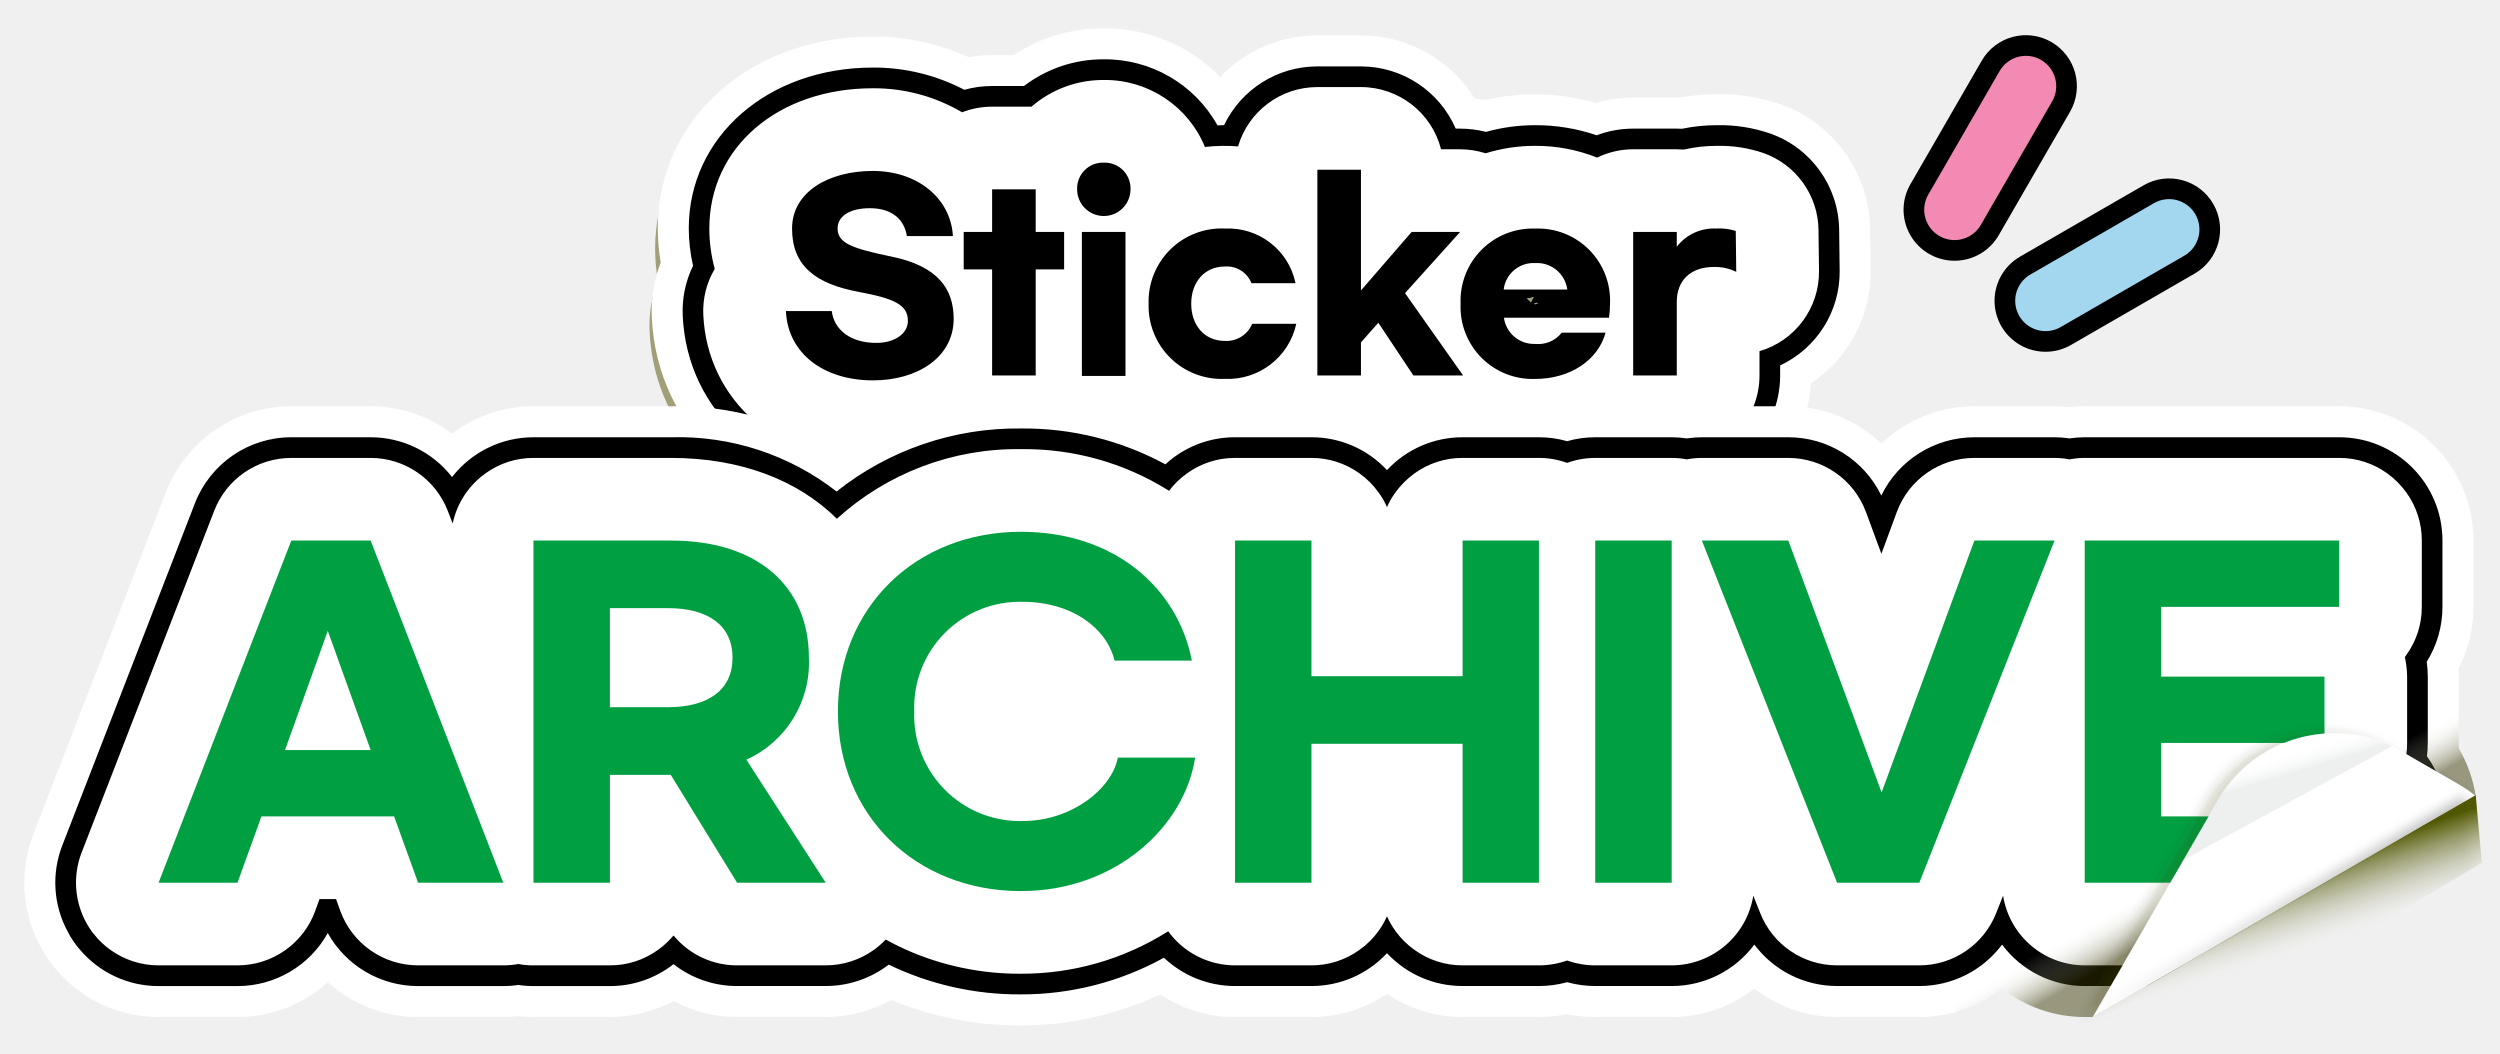
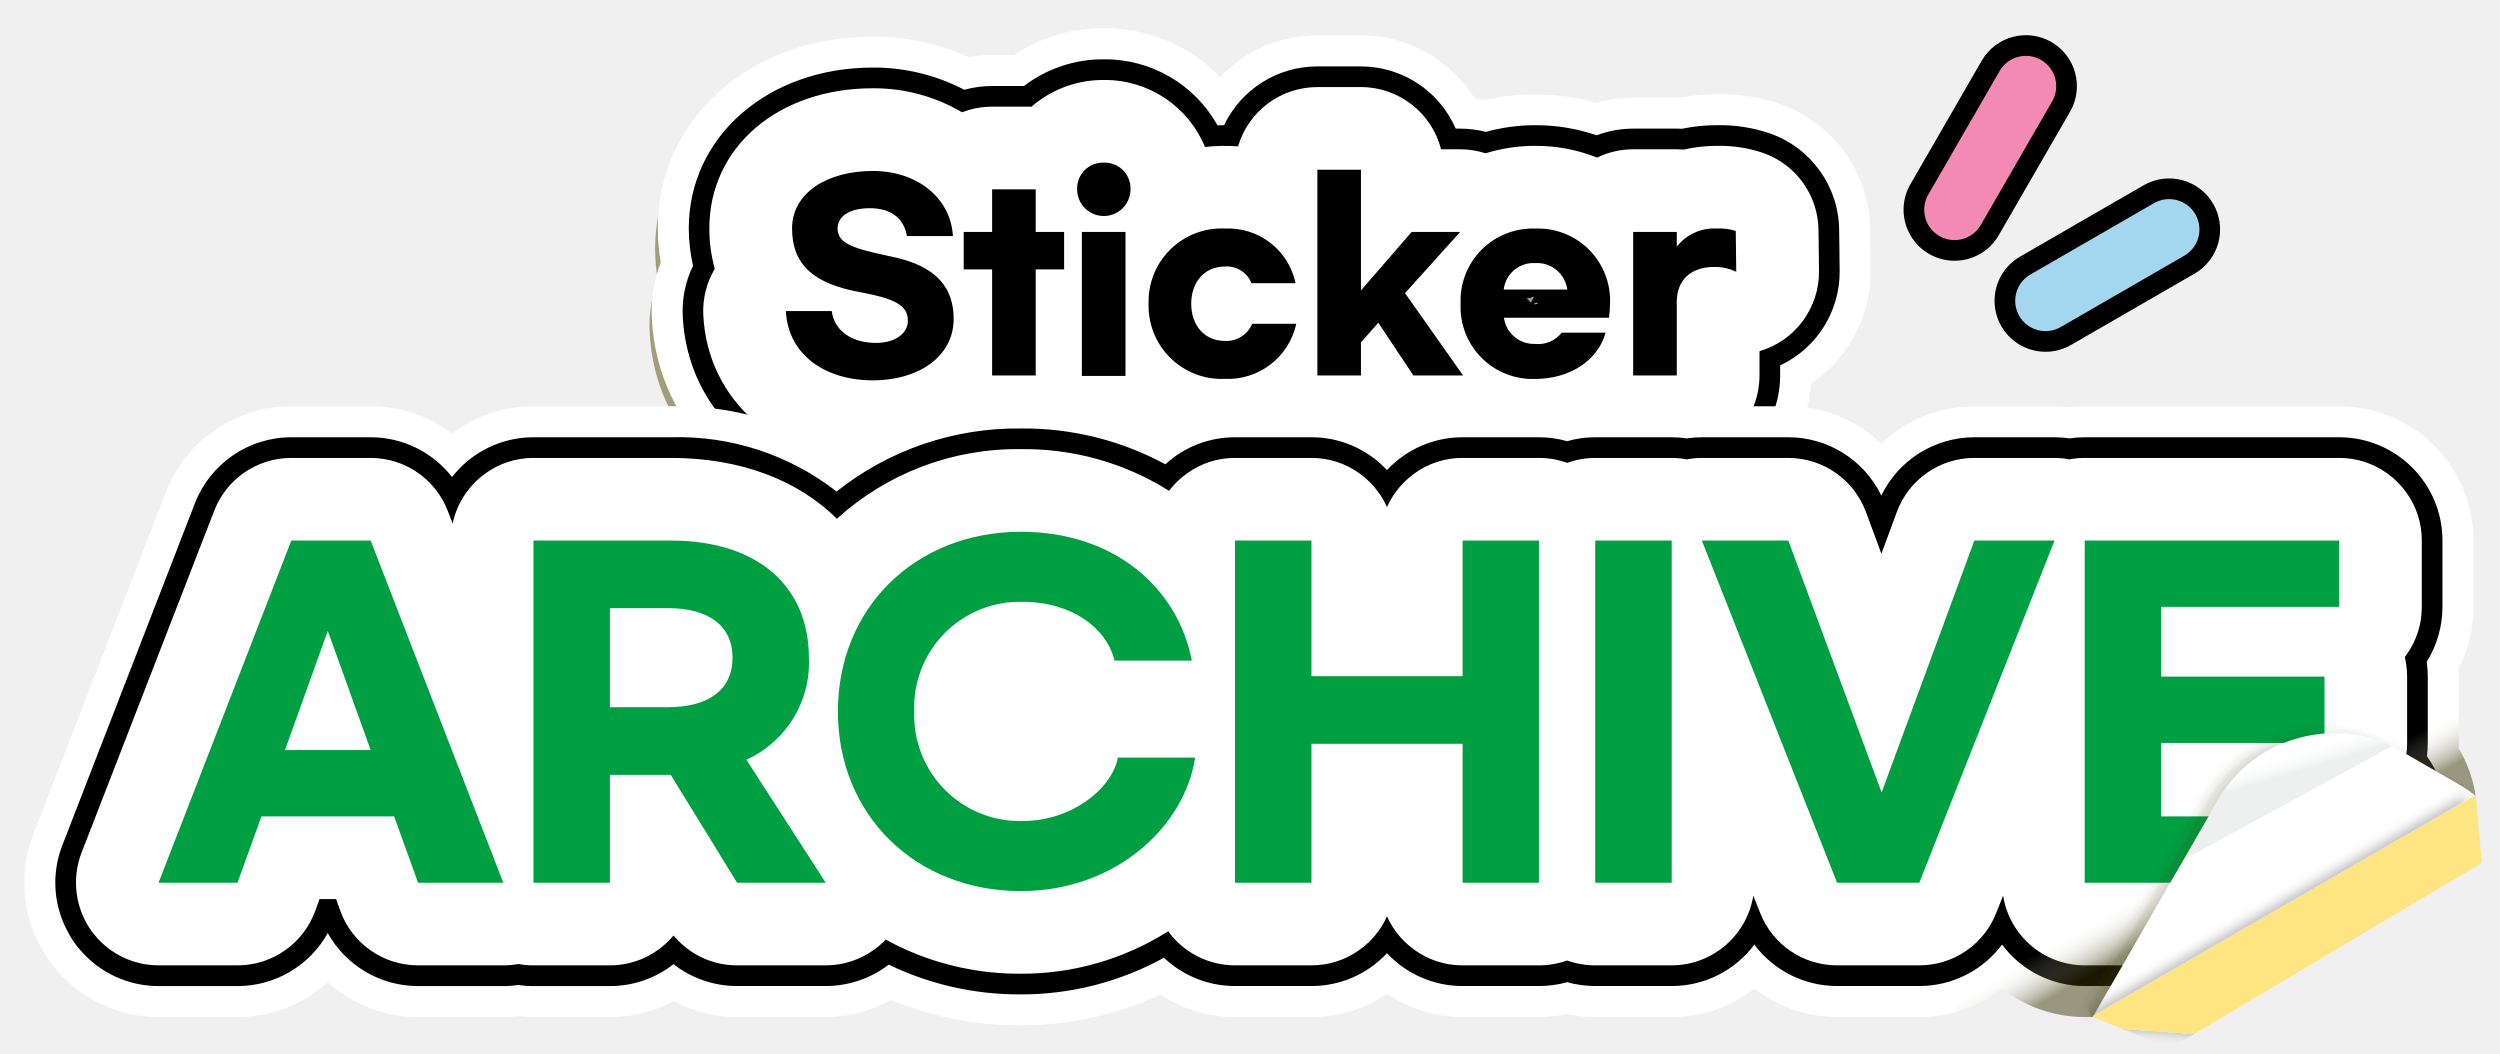
<svg xmlns="http://www.w3.org/2000/svg" width="242" height="102" viewBox="0 0 242 102">
+   <style type="text/css">
+ .st1{fill:#fee581;}
+ 
+ .star {position:relative;animation:star both infinite 4s;}
+ .star.s1 {transform-origin:80% 41%;}
+ .star.s2 {transform-origin:80% 48%;animation-delay:0.5s;}
+ .sti{transform-origin:79.4% 85.5%; animation:sti both infinite 2.3s;}
+ 
+ @keyframes star {
+ 0% {opacity:1;}	
+ 20% {opacity:0;}
+ 100% {opacity:1;}
+ }
+ @keyframes sti {
+ 0% {transform:rotate(0deg);}
+ 50% {transform:rotate(-9.5deg);}
+ 100% {transform:rotate(0deg);}
+ }
+ </style>
  <defs>
    <clipPath id="clip-path">
      <path id="합치기_191" data-name="합치기 191" d="M83.919,58.32a13.046,13.046,0,0,1-6.34,1.65H69a12.994,12.994,0,0,1-6.151-1.55,12.907,12.907,0,0,1-6.16,1.55h-7.4a14.286,14.286,0,0,1-1.461-.079,14.254,14.254,0,0,1-1.46.079h-8.25a13,13,0,0,1-8.74-3.37,13,13,0,0,1-8.74,3.37H13A13,13,0,0,1,.879,42.27L13.719,9.15a13.012,13.012,0,0,1,12.13-8.3h7.68a12.994,12.994,0,0,1,7.88,2.659A12.951,12.951,0,0,1,49.289.851h13.33A28.774,28.774,0,0,1,78.639,5.33,31.388,31.388,0,0,1,96.479,0a31.8,31.8,0,0,1,13.59,2.98A12.892,12.892,0,0,1,117.2.851h7.4a12.93,12.93,0,0,1,7.311,2.25,12.98,12.98,0,0,1,7.32-2.25h7.39a12.9,12.9,0,0,1,2.73.29,12.818,12.818,0,0,1,2.721-.29h7.4a14.268,14.268,0,0,1,1.46.079,14.268,14.268,0,0,1,1.46-.079h8.37a13.007,13.007,0,0,1,9,3.62,13.051,13.051,0,0,1,9.01-3.62h7.761a14.282,14.282,0,0,1,1.46.079,14.268,14.268,0,0,1,1.46-.079h24.63a13,13,0,0,1,13,13v6.42a13.029,13.029,0,0,1-1.44,5.971c.01.249.02.509.02.779V33.44c0,.17,0,.339-.01.509A13.03,13.03,0,0,1,237.3,38.57l-2.86,1.65-1.99,1.15-1.5.86-1.5.87-1,.58-4,2.31-1.7.98-6.93,4-1.73,1-2.6,1.5-2.6,1.5-3.46,2-5.2,3h-.78a12.9,12.9,0,0,1-8-2.759,13,13,0,0,1-8.01,2.759h-7.96a13,13,0,0,1-8.01-2.759,12.9,12.9,0,0,1-8,2.759h-7.4a13.5,13.5,0,0,1-2.721-.28,13.584,13.584,0,0,1-2.73.28h-7.39a12.98,12.98,0,0,1-7.32-2.25,12.93,12.93,0,0,1-7.311,2.25h-7.4a12.98,12.98,0,0,1-7.23-2.19,31.7,31.7,0,0,1-13.49,3A32.367,32.367,0,0,1,83.919,58.32Z" transform="translate(-15547.65 5858.477)" fill="#fff" stroke="rgba(0,0,0,0)" stroke-miterlimit="10" stroke-width="1" />
    </clipPath>
    <linearGradient id="linear-gradient" x1="0.559" y1="0.455" x2="0.559" y2="0.057" gradientUnits="objectBoundingBox">
      <stop offset="0" stop-color="#343100" />
      <stop offset="1" stop-color="#fff" stop-opacity="0" />
    </linearGradient>
    <filter id="패스_52115" x="200.082" y="69.474" width="40.068" height="30.477" filterUnits="userSpaceOnUse">
      <feOffset dx="-1" input="SourceAlpha" />
      <feGaussianBlur stdDeviation="0.5" result="blur" />
      <feFlood flood-color="#393500" flood-opacity="0.2" />
      <feComposite operator="in" in2="blur" />
      <feComposite in="SourceGraphic" />
    </filter>
    <clipPath id="clip-path-2">
      <path id="패스_52170" data-name="패스 52170" d="M235.66,73.186l-5.56-3.21a13,13,0,0,0-17.758,4.758l-12.11,20.975,5.2-3,3.462-2,2.6-1.5,2.6-1.5,1.731-1,6.929-4,1.7-.983,4-2.309,1-.576,1.5-.864,1.495-.869,1.991-1.148,2.859-1.652a12.988,12.988,0,0,0-1.64-1.12" transform="translate(-15547.65 5822.742)" fill="rgba(243,30,30,0)" />
    </clipPath>
    <linearGradient id="linear-gradient-2" x1="0.594" y1="0.379" x2="0.555" y2="0.305" gradientUnits="objectBoundingBox">
      <stop offset="0" stop-color="#001c20" />
      <stop offset="1" stop-color="#fff" stop-opacity="0" />
    </linearGradient>
    <clipPath id="clip-path-3">
      <path id="패스_52176" data-name="패스 52176" d="M-15339.942,5921.481l31.063-18.484-2.4-12.729-46.07,1.848,9.741,26.241Z" fill="#fff" />
    </clipPath>
    <linearGradient id="linear-gradient-3" x1="0.558" y1="0.738" x2="0.45" y2="0.495" gradientUnits="objectBoundingBox">
      <stop offset="0" stop-color="#515700" />
      <stop offset="1" stop-color="#fff" stop-opacity="0" />
    </linearGradient>
    <filter id="패스_52174" x="197.082" y="72.474" width="48.523" height="38.34" filterUnits="userSpaceOnUse">
      <feOffset dx="-1" input="SourceAlpha" />
      <feGaussianBlur stdDeviation="0.5" result="blur-2" />
      <feFlood flood-opacity="0.251" />
      <feComposite operator="in" in2="blur-2" />
      <feComposite in="SourceGraphic" />
    </filter>
  </defs>
  <g id="title" transform="translate(15550 -5820)">
    <path id="패스_52175" data-name="패스 52175" d="M100.925,12.062a2.311,2.311,0,0,0-2.373,2.4,2.373,2.373,0,1,0,4.746,0,2.311,2.311,0,0,0-2.373-2.4m18.986.637V31.175h3.875V28.206l1.546-1.759,3.113,4.728h4.42l-5.161-7.39,4.9-5.5h-4.311l-4.507,5.257V12.7Zm-39.517.11c-4.006,0-7.185,1.935-7.185,5.169,0,3.365,2.09,4.97,5.944,5.7,3.157.594,4.354,1.165,4.354,2.6,0,1.165-1.2,1.98-2.809,1.98-2.264,0-3.744-1.144-3.962-2.86H72.665c.174,3.827,3.374,6.225,7.751,6.225,3.963,0,7.163-2.089,7.163-5.522,0-2.683-1.393-4.728-5.487-5.586-3.462-.726-4.833-1.188-4.833-2.529,0-1.078,1.023-1.826,2.874-1.826,1.894,0,3.048.946,3.287,2.508h4.093c-.2-3.41-3.157-5.851-7.12-5.851M91,14.459v3.827H88.471v3.365H91v9.523h3.876V21.652H97.4V18.287H94.873V14.459Zm20.684,3.519a6.529,6.529,0,0,0-6.772,6.753,6.529,6.529,0,0,0,6.772,6.752,6.23,6.23,0,0,0,6.357-4.948h-3.919a2.471,2.471,0,0,1-2.438,1.539c-1.807,0-2.983-1.408-2.983-3.343s1.176-3.344,2.983-3.344a2.35,2.35,0,0,1,2.373,1.5h3.919a6.117,6.117,0,0,0-6.292-4.9m27.607,0a6.448,6.448,0,0,0-6.64,6.753,6.435,6.435,0,0,0,6.64,6.752c3.091,0,5.6-1.693,6.248-4.157h-3.9a2.615,2.615,0,0,1-2.351,1.011,2.7,2.7,0,0,1-2.787-2.353h9.339a8.914,8.914,0,0,0,.087-1.254,6.436,6.436,0,0,0-6.64-6.753m2.852,5.477h-5.66a2.679,2.679,0,0,1,2.809-2.376,2.721,2.721,0,0,1,2.852,2.376m13.3-5.477a4.171,4.171,0,0,0-3.571,1.627V18.287H148V31.175h3.876v-6.6a2.975,2.975,0,0,1,3.309-3.145,4.254,4.254,0,0,1,1.981.44l-.043-3.673a4.694,4.694,0,0,0-1.676-.22M98.987,31.22h3.876V18.287H98.987ZM100.925,0a14.185,14.185,0,0,1,10.346,4.375,11.845,11.845,0,0,1,8.64-3.737h3.875A11.906,11.906,0,0,1,133.906,6.3c.315.035.626.082.935.141a19.582,19.582,0,0,1,9.847.256A11.837,11.837,0,0,1,148,6.225h3.876l.28,0a17.414,17.414,0,0,1,3.291-.311,16.335,16.335,0,0,1,5.6.89,12.051,12.051,0,0,1,8.016,11.247l.044,3.673A12.1,12.1,0,0,1,163.79,31.9a11.993,11.993,0,0,1-11.918,11.333H148a11.85,11.85,0,0,1-3.234-.447,20.139,20.139,0,0,1-9.808.262,11.826,11.826,0,0,1-2.089.186h-4.42a11.8,11.8,0,0,1-2.324-.23,11.885,11.885,0,0,1-2.336.23h-3.875a11.835,11.835,0,0,1-3.075-.4,19.631,19.631,0,0,1-10.555-.054,11.816,11.816,0,0,1-3.417.5H98.987a11.912,11.912,0,0,1-2.182-.2,11.853,11.853,0,0,1-1.932.157H91a11.8,11.8,0,0,1-3.789-.62,21.7,21.7,0,0,1-6.792,1.061c-10.935,0-19.21-7.458-19.678-17.733a12.186,12.186,0,0,1,.8-4.914,18.513,18.513,0,0,1-.264-3.053C61.27,8.156,69.491.748,80.394.748a20.123,20.123,0,0,1,8.49,1.838A11.93,11.93,0,0,1,91,2.4h1.931a14.292,14.292,0,0,1,8-2.4" transform="translate(-15547.861 5826.119)" fill="#514e00" opacity="0.5" />
    <g id="title-2" data-name="title" transform="translate(-4014 1788)">
      <g id="그룹_116254" data-name="그룹 116254" transform="translate(-11533.65 4034.742)">
        <g id="그룹_116255" data-name="그룹 116255">
          <path id="패스_52098" data-name="패스 52098" d="M82.166,40.575c-8.309,0-14.589-5.43-14.933-12.911l-.313-6.8H67.9a14.432,14.432,0,0,1-.077-1.489c0-6.994,6.024-12.071,14.323-12.071a15.373,15.373,0,0,1,7.275,1.778h8.676a9.146,9.146,0,0,1,15.173,4.077,15.107,15.107,0,0,1,2.941-.284,14.449,14.449,0,0,1,2.461.21v-5.9h17.219v6.022h7.241a15,15,0,0,1,6.276,0H160.94a12.587,12.587,0,0,1,2.915-.332,11.437,11.437,0,0,1,3.961.6l4.31,1.5.054,4.562.047,3.959.13,10.851-5.89-3.062V40.1H149.473a15.434,15.434,0,0,1-3.207.332,14.736,14.736,0,0,1-3.138-.332h-23.79a14.661,14.661,0,0,1-3.131.332,15.084,15.084,0,0,1-3.1-.317v.033H95.887V40.1h-8.7v-.228a17.668,17.668,0,0,1-5.021.7M146.29,25.94l-3.274.7a2.961,2.961,0,0,0,.66,1.272l5.573-1.147v-.193Z" />
          <path id="패스_52099" data-name="패스 52099" d="M104.5,13a2.5,2.5,0,0,0-2.584,2.584,2.584,2.584,0,0,0,5.168,0A2.5,2.5,0,0,0,104.5,13m20.672.687V33.6h4.219V30.4l1.683-1.9,3.39,5.1h4.813l-5.619-7.965,5.334-5.926h-4.694l-4.907,5.666V13.687Zm-43.027.119c-4.362,0-7.823,2.086-7.823,5.571,0,3.627,2.276,5.357,6.472,6.14,3.437.64,4.741,1.256,4.741,2.8,0,1.256-1.3,2.134-3.058,2.134-2.465,0-4.077-1.233-4.314-3.082H73.726c.189,4.125,3.674,6.709,8.439,6.709,4.315,0,7.8-2.252,7.8-5.951,0-2.892-1.517-5.1-5.974-6.021-3.769-.782-5.262-1.28-5.262-2.726,0-1.162,1.114-1.968,3.129-1.968,2.062,0,3.319,1.02,3.579,2.7h4.457c-.213-3.675-3.437-6.306-7.752-6.306m11.545,1.778v4.125h-2.75v3.627h2.75V33.6h4.22V23.336h2.75V19.709h-2.75V15.584Zm22.521,3.793a7.073,7.073,0,0,0-7.373,7.278,7.073,7.073,0,0,0,7.373,7.277,6.77,6.77,0,0,0,6.922-5.333h-4.267a2.692,2.692,0,0,1-2.655,1.659c-1.968,0-3.248-1.517-3.248-3.6s1.28-3.6,3.248-3.6a2.559,2.559,0,0,1,2.584,1.612h4.267a6.646,6.646,0,0,0-6.851-5.286m30.059,0a6.984,6.984,0,0,0-7.23,7.278,6.971,6.971,0,0,0,7.23,7.277c3.366,0,6.092-1.825,6.8-4.48h-4.243a2.859,2.859,0,0,1-2.56,1.09,2.934,2.934,0,0,1-3.034-2.536H153.4a9.512,9.512,0,0,0,.1-1.351,6.971,6.971,0,0,0-7.23-7.278m3.1,5.9h-6.163a2.908,2.908,0,0,1,3.058-2.561,2.954,2.954,0,0,1,3.1,2.561m14.485-5.9a4.559,4.559,0,0,0-3.888,1.754V19.709h-4.22V33.6h4.22V26.489c0-2.11,1.351-3.39,3.6-3.39a4.672,4.672,0,0,1,2.157.474l-.047-3.959a5.16,5.16,0,0,0-1.825-.237m-61.47,14.271h4.22V19.709h-4.22ZM104.5,0a15.521,15.521,0,0,1,11.265,4.715A12.959,12.959,0,0,1,125.168.687h4.219a12.992,12.992,0,0,1,11.019,6.1c.343.038.682.088,1.018.152a21.532,21.532,0,0,1,10.722.276,13.012,13.012,0,0,1,3.6-.505h4.22c.1,0,.2,0,.3,0a19.15,19.15,0,0,1,3.583-.335,17.954,17.954,0,0,1,6.1.959,13,13,0,0,1,8.728,12.122l.048,3.959a13,13,0,0,1-5.783,10.969A13,13,0,0,1,159.968,46.6h-4.22a13.026,13.026,0,0,1-3.521-.482,22.146,22.146,0,0,1-10.679.282,13,13,0,0,1-2.275.2H134.46a12.974,12.974,0,0,1-2.53-.248,13.069,13.069,0,0,1-2.543.248h-4.219a13.01,13.01,0,0,1-3.348-.435,21.586,21.586,0,0,1-11.493-.058,12.988,12.988,0,0,1-3.721.541h-4.22a13.1,13.1,0,0,1-2.376-.217,13.034,13.034,0,0,1-2.1.169h-4.22a12.968,12.968,0,0,1-4.126-.668,23.848,23.848,0,0,1-7.395,1.143c-11.906,0-20.916-8.038-21.426-19.112a13.014,13.014,0,0,1,.866-5.3,19.755,19.755,0,0,1-.287-3.29C61.318,8.79,70.27.806,82.141.806a22.1,22.1,0,0,1,9.244,1.981,13.119,13.119,0,0,1,2.3-.2h2.1A15.675,15.675,0,0,1,104.5,0" fill="#fff" />
          <path id="패스_52100" data-name="패스 52100" d="M82.165,39.075a14.471,14.471,0,0,1-9.009-2.864,11.418,11.418,0,0,1-4.425-8.616l-.24-5.229h1.2a11.73,11.73,0,0,1-.369-2.989,9.588,9.588,0,0,1,1.27-4.826,10.3,10.3,0,0,1,3.2-3.4,14.794,14.794,0,0,1,8.354-2.341,13.988,13.988,0,0,1,6.936,1.778h9.672a7.617,7.617,0,0,1,13.312,4.45,13.171,13.171,0,0,1,4.146-.657,12.851,12.851,0,0,1,3.961.621V8.687h14.219v6.022h8.922a13.352,13.352,0,0,1,5.918,0h.988l-.19.211c.244.074.486.155.723.243v-.454h10.383a10.979,10.979,0,0,1,2.725-.332,10.07,10.07,0,0,1,3.468.514l3.315,1.153.042,3.51.047,3.959.1,8.347-5.86-3.047V38.6h-14.22v-.416a13.486,13.486,0,0,1-4.482.748A13.129,13.129,0,0,1,143.3,38.6H120.168v-.278a12.905,12.905,0,0,1-3.961.61,13.084,13.084,0,0,1-4.6-.818v.534H97.386V38.6h-8.7v-.926a15.275,15.275,0,0,1-6.521,1.4M144.656,26.7a2.248,2.248,0,0,0,.47.529,2.324,2.324,0,0,0,.446.29l2-.411a2.227,2.227,0,0,0,.4-.5,2.06,2.06,0,0,0-.28-.37l-1.4-.3-1.2.258a3.448,3.448,0,0,0-.435.508" />
          <path id="패스_52101" data-name="패스 52101" d="M104.5,13a2.5,2.5,0,0,0-2.584,2.584,2.584,2.584,0,0,0,5.168,0A2.5,2.5,0,0,0,104.5,13m20.672.687V33.6h4.219V30.4l1.683-1.9,3.39,5.1h4.813l-5.619-7.965,5.334-5.926h-4.694l-4.907,5.665V13.687Zm-43.027.119c-4.362,0-7.823,2.086-7.823,5.571,0,3.627,2.276,5.357,6.472,6.14,3.437.64,4.741,1.256,4.741,2.8,0,1.256-1.3,2.134-3.058,2.134-2.465,0-4.077-1.233-4.314-3.082H73.726c.189,4.125,3.674,6.709,8.439,6.709,4.314,0,7.8-2.253,7.8-5.951,0-2.892-1.517-5.1-5.974-6.021-3.769-.782-5.262-1.28-5.262-2.726,0-1.162,1.114-1.968,3.129-1.968,2.062,0,3.319,1.02,3.579,2.7h4.457c-.213-3.675-3.437-6.306-7.752-6.306m11.545,1.778v4.125h-2.75v3.627h2.75V33.6h4.22V23.336h2.75V19.709h-2.75V15.584Zm22.521,3.793a7.073,7.073,0,0,0-7.373,7.278,7.073,7.073,0,0,0,7.373,7.277,6.771,6.771,0,0,0,6.922-5.334h-4.267a2.692,2.692,0,0,1-2.655,1.66c-1.968,0-3.248-1.517-3.248-3.6s1.28-3.6,3.248-3.6a2.559,2.559,0,0,1,2.584,1.612h4.267a6.646,6.646,0,0,0-6.851-5.286m30.059,0a6.984,6.984,0,0,0-7.23,7.278,6.97,6.97,0,0,0,7.23,7.277c3.366,0,6.092-1.825,6.8-4.48h-4.243a2.859,2.859,0,0,1-2.56,1.09,2.936,2.936,0,0,1-3.035-2.536H153.4a9.512,9.512,0,0,0,.1-1.351,6.971,6.971,0,0,0-7.23-7.278m3.1,5.9h-6.163a2.908,2.908,0,0,1,3.058-2.561,2.954,2.954,0,0,1,3.1,2.561m14.485-5.9a4.559,4.559,0,0,0-3.888,1.754V19.709h-4.22V33.6h4.22V26.489c0-2.11,1.351-3.39,3.6-3.39a4.672,4.672,0,0,1,2.157.474l-.047-3.959a5.16,5.16,0,0,0-1.825-.237m-61.47,14.271h4.22V19.709h-4.22ZM104.5,3A12.458,12.458,0,0,1,115.5,9.39q.318-.012.64-.013a10,10,0,0,1,9.026-5.69h4.219a10,10,0,0,1,9.177,6.022h.424a10.011,10.011,0,0,1,2.5.316,17.73,17.73,0,0,1,4.781-.648,18.134,18.134,0,0,1,5.941.977,9.975,9.975,0,0,1,3.541-.645h4.22c.17,0,.34,0,.508.012a16.369,16.369,0,0,1,3.38-.344,14.886,14.886,0,0,1,5.11.792,10,10,0,0,1,6.714,9.325l.048,3.959a10,10,0,0,1-5.76,9.177v.97a10,10,0,0,1-10,10h-4.22a9.986,9.986,0,0,1-3.505-.631,18.667,18.667,0,0,1-5.977.963,18.4,18.4,0,0,1-4.7-.6,10,10,0,0,1-2.295.266H134.46a9.988,9.988,0,0,1-2.532-.325,10.038,10.038,0,0,1-2.541.325h-4.219a9.975,9.975,0,0,1-3.3-.558,18.293,18.293,0,0,1-11.567-.1,9.973,9.973,0,0,1-3.692.7h-4.22a10.06,10.06,0,0,1-2.344-.276,10.085,10.085,0,0,1-2.136.228h-4.22a9.971,9.971,0,0,1-4.1-.875,20.427,20.427,0,0,1-7.423,1.35c-10.245,0-18-6.834-18.429-16.25a10.009,10.009,0,0,1,1-4.832,16.64,16.64,0,0,1-.414-3.616c0-8.877,7.663-15.571,17.823-15.571A18.916,18.916,0,0,1,91,5.949a10.013,10.013,0,0,1,2.688-.365h3.082A12.611,12.611,0,0,1,104.5,3" />
          <path id="패스_52102" data-name="패스 52102" d="M82.165,38.074c-7.036,0-12.15-4.328-12.435-10.525l-.192-4.183h1.539c-.014-.034-.028-.067-.041-.1a10.258,10.258,0,0,1-.717-3.889,8.6,8.6,0,0,1,1.138-4.329,9.277,9.277,0,0,1,2.892-3.073,13.8,13.8,0,0,1,7.793-2.169,12.677,12.677,0,0,1,7.545,2.367v-.589h9.538a6.337,6.337,0,0,1,.591-.681,6.584,6.584,0,0,1,11.264,4.681,7,7,0,0,1-.065.953,11.859,11.859,0,0,1,5.192-1.16,11.577,11.577,0,0,1,4.961,1.079V9.687h12.22v6.022h10.04a12.114,12.114,0,0,1,2.838-.332,11.647,11.647,0,0,1,5.483,1.327v-1h9.5a9.974,9.974,0,0,1,2.607-.332,8.987,8.987,0,0,1,3.14.459l2.652.922.033,2.808.048,3.959.08,6.678-5.841-3.037V37.6H151.749v-.926a12.5,12.5,0,0,1-8.326.926H121.168v-.748a11.622,11.622,0,0,1-4.961,1.08,11.789,11.789,0,0,1-5.6-1.368v1.084H98.387V37.6h-8.7V35.964a13.618,13.618,0,0,1-7.522,2.11m63.936-11.4a.717.717,0,0,0,.166.046.856.856,0,0,0,.281-.1.81.81,0,0,0-.21-.07,1.26,1.26,0,0,0-.237.121m-.633-.555a1.2,1.2,0,0,0,.385.416l.3-.563Z" />
          <path id="패스_52103" data-name="패스 52103" d="M104.5,13a2.5,2.5,0,0,0-2.584,2.584,2.584,2.584,0,0,0,5.168,0A2.5,2.5,0,0,0,104.5,13m20.672.687V33.6h4.219V30.4l1.683-1.9,3.39,5.1h4.813l-5.619-7.965,5.334-5.926h-4.694l-4.907,5.666V13.687Zm-43.027.119c-4.362,0-7.823,2.086-7.823,5.571,0,3.627,2.276,5.357,6.472,6.14,3.437.64,4.741,1.256,4.741,2.8,0,1.256-1.3,2.134-3.058,2.134-2.465,0-4.077-1.233-4.314-3.082H73.726c.189,4.125,3.674,6.709,8.439,6.709,4.315,0,7.8-2.252,7.8-5.951,0-2.892-1.517-5.1-5.974-6.021-3.769-.782-5.262-1.28-5.262-2.726,0-1.162,1.114-1.968,3.129-1.968,2.062,0,3.319,1.02,3.579,2.7h4.457c-.213-3.675-3.437-6.306-7.752-6.306m11.545,1.778v4.125h-2.75v3.627h2.75V33.6h4.22V23.336h2.75V19.709h-2.75V15.584Zm22.521,3.793a7.073,7.073,0,0,0-7.373,7.278,7.073,7.073,0,0,0,7.373,7.277,6.77,6.77,0,0,0,6.922-5.333h-4.267a2.692,2.692,0,0,1-2.655,1.659c-1.968,0-3.248-1.517-3.248-3.6s1.28-3.6,3.248-3.6a2.559,2.559,0,0,1,2.584,1.612h4.267a6.646,6.646,0,0,0-6.851-5.286m30.059,0a6.984,6.984,0,0,0-7.23,7.278,6.971,6.971,0,0,0,7.23,7.277c3.366,0,6.092-1.825,6.8-4.48h-4.243a2.859,2.859,0,0,1-2.56,1.09,2.934,2.934,0,0,1-3.034-2.536H153.4a9.512,9.512,0,0,0,.1-1.351,6.971,6.971,0,0,0-7.23-7.278m3.1,5.9h-6.163a2.908,2.908,0,0,1,3.058-2.561,2.954,2.954,0,0,1,3.1,2.561m14.485-5.9a4.559,4.559,0,0,0-3.888,1.754V19.709h-4.22V33.6h4.22V26.489c0-2.11,1.351-3.39,3.6-3.39a4.672,4.672,0,0,1,2.157.474l-.047-3.959a5.16,5.16,0,0,0-1.825-.237m-61.47,14.271h4.22V19.709h-4.22ZM104.5,5a10.46,10.46,0,0,1,9.789,6.485,16.81,16.81,0,0,1,3.206-.057,8,8,0,0,1,7.677-5.741h4.219a8,8,0,0,1,7.754,6.022h1.847a8,8,0,0,1,2.463.388,16.113,16.113,0,0,1,4.815-.72,15.887,15.887,0,0,1,5.98,1.137,7.966,7.966,0,0,1,3.5-.805h4.22q.339,0,.671.028a14.179,14.179,0,0,1,3.217-.36,13.016,13.016,0,0,1,4.453.681,8,8,0,0,1,5.371,7.46l.048,3.959a8,8,0,0,1-5.76,7.776V33.6a8,8,0,0,1-8,8h-4.22a7.968,7.968,0,0,1-3.453-.781,16.5,16.5,0,0,1-6.029,1.113,16.125,16.125,0,0,1-4.671-.676,8,8,0,0,1-2.322.344H134.46a8,8,0,0,1-2.533-.411,7.99,7.99,0,0,1-2.54.411h-4.219a7.971,7.971,0,0,1-3.272-.7,15.879,15.879,0,0,1-5.689,1.029,16.177,16.177,0,0,1-6.018-1.129,7.978,7.978,0,0,1-3.583.845h-4.22a8.009,8.009,0,0,1-2.321-.342,8.01,8.01,0,0,1-2.159.294h-4.22a7.961,7.961,0,0,1-4.026-1.085,18.1,18.1,0,0,1-7.5,1.56c-9.139,0-16.049-6.032-16.431-14.342a8,8,0,0,1,1.108-4.444,14.92,14.92,0,0,1-.524-3.912c0-7.864,6.655-13.571,15.823-13.571A16.777,16.777,0,0,1,90.78,8.128a7.989,7.989,0,0,1,2.906-.544H97.5A10.578,10.578,0,0,1,104.5,5" fill="#fff" />
          <path id="패스_52104" data-name="패스 52104" d="M229.159,69.785v-7.28h1.42V43.085h-46.35l-1.56,4.25-2.9,7.87-2.91-7.87-1.57-4.25h-42.56v13.13H131.1V43.085H110.7v3.42a24.578,24.578,0,0,0-14.22-4.27,24.233,24.233,0,0,0-17.88,7.44c-3.46-4.15-9.06-6.59-15.98-6.59H42.789v12.42l-3.2-8.27-1.61-4.15H21.389l-1.6,4.15L6.939,80.355l-1.68,4.34L4.2,87.425l-.69,1.78h21.7l1.55-4.29.77-2.13h3.71l.76,2.13,1.55,4.29h29.64v-3.54l.28.45,1.9,3.09h24.14l-.09-.14a26.117,26.117,0,0,0,7.06.95,24.972,24.972,0,0,0,14.22-4.39v3.58h20.4V75.755h1.63v13.45h33.24V76.325l3.46,8.77,1.63,4.11h16.8l1.63-4.11,3.46-8.77v12.88h18.54l2.6-1.5,1.73-1,6.93-4,1.7-.98,4-2.31,1-.58,1.5-.87v-8.18ZM100.1,66.365l-.49,2.61a3.824,3.824,0,0,1-2.97,1.26,3.762,3.762,0,0,1-3.99-4.11,4.2,4.2,0,0,1,6.57-3.38Z" />
          <path id="패스_52105" data-name="패스 52105" d="M29.379,58.325l-4.14,11.54h8.29Zm32.92-2.2h-5.61v9.59H62.3c3.9,0,6.26-1.66,6.26-4.79s-2.36-4.8-6.26-4.8m0,0h-5.61v9.59H62.3c3.9,0,6.26-1.66,6.26-4.79s-2.36-4.8-6.26-4.8m-32.92,2.2-4.14,11.54h8.29Zm0,0-4.14,11.54h8.29Zm32.92-2.2h-5.61v9.59H62.3c3.9,0,6.26-1.66,6.26-4.79s-2.36-4.8-6.26-4.8m0,0h-5.61v9.59H62.3c3.9,0,6.26-1.66,6.26-4.79s-2.36-4.8-6.26-4.8m-32.92,2.2-4.14,11.54h8.29Zm206.27,11.36c.01-.17.01-.34.01-.51v-6.42c0-.27-.01-.53-.02-.78a13.024,13.024,0,0,0,1.44-5.97v-6.42a13,13,0,0,0-13-13h-24.63a14.129,14.129,0,0,0-1.46.08,14.129,14.129,0,0,0-1.46-.08h-7.76a13.05,13.05,0,0,0-9.01,3.62,13.007,13.007,0,0,0-9-3.62h-8.37a14.129,14.129,0,0,0-1.46.08,14.129,14.129,0,0,0-1.46-.08h-7.4a12.807,12.807,0,0,0-2.72.29,12.9,12.9,0,0,0-2.73-.29h-7.39a12.983,12.983,0,0,0-7.32,2.25,12.927,12.927,0,0,0-7.31-2.25h-7.4a12.892,12.892,0,0,0-7.13,2.13,31.8,31.8,0,0,0-13.59-2.98,31.384,31.384,0,0,0-17.84,5.33,28.768,28.768,0,0,0-16.02-4.48H49.289a12.948,12.948,0,0,0-7.88,2.66,13,13,0,0,0-7.88-2.66h-7.68a13.013,13.013,0,0,0-12.13,8.3L.879,78A13,13,0,0,0,13,95.705h7.64a13,13,0,0,0,8.74-3.37,13,13,0,0,0,8.74,3.37h8.25a14.128,14.128,0,0,0,1.46-.08,14.128,14.128,0,0,0,1.46.08h7.4a12.911,12.911,0,0,0,6.16-1.55A12.991,12.991,0,0,0,69,95.705h8.58a13.05,13.05,0,0,0,6.34-1.65,32.37,32.37,0,0,0,12.56,2.46,31.691,31.691,0,0,0,13.49-3,12.979,12.979,0,0,0,7.23,2.19h7.4a12.927,12.927,0,0,0,7.31-2.25,12.983,12.983,0,0,0,7.32,2.25h7.39a13.59,13.59,0,0,0,2.73-.28,13.49,13.49,0,0,0,2.72.28h7.4a12.9,12.9,0,0,0,8-2.76,13,13,0,0,0,8.01,2.76h7.96a13,13,0,0,0,8.01-2.76,12.9,12.9,0,0,0,8,2.76h.78l5.2-3,3.46-2,2.6-1.5,2.6-1.5,1.73-1,6.93-4h-23.3V49.585h24.63v6.42h-17.23v6.75h15.81v6.42h-15.81v7.11h17.6v5.44l4-2.31,1-.58,1.5-.87,1.5-.86,1.99-1.15,2.86-1.65a13.022,13.022,0,0,0-1.65-4.62m-111.05-.43v13.45h-7.4V49.585h7.4v13.13h14.63V49.585h7.39v33.12h-7.39V69.255Zm-28.12,14.26c-10.2,0-17.72-7.35-17.72-17.39s7.52-17.39,17.72-17.39c9.1,0,15.19,5.48,16.54,12.47h-7.48c-.77-3.17-4.15-5.69-8.9-5.69a10.219,10.219,0,0,0-10.49,10.61,10.242,10.242,0,0,0,10.49,10.61c4.75,0,8.65-3.13,9.22-6.14h7.48c-1.02,6.67-7.68,12.92-16.86,12.92m-73.52-7.23-2.32,6.42H13l12.85-33.12h7.68l12.84,33.12h-8.25l-2.32-6.42Zm26.33-26.7h13.33c8.42,0,13.33,4.47,13.33,11.34a10.29,10.29,0,0,1-6.05,9.87l7.68,11.91H69l-6.42-10.44h-5.89v10.44h-7.4Zm110.18,33.12h-7.4V49.585h7.4Zm23.97,0h-7.96l-13.09-33.12h8.37l9.03,24.38,8.98-24.38h7.76ZM68.559,60.925c0-3.13-2.36-4.8-6.26-4.8h-5.61v9.59H62.3c3.9,0,6.26-1.66,6.26-4.79m-43.32,8.94h8.29l-4.15-11.54Zm4.14-11.54-4.14,11.54h8.29Zm32.92-2.2h-5.61v9.59H62.3c3.9,0,6.26-1.66,6.26-4.79s-2.36-4.8-6.26-4.8m0,0h-5.61v9.59H62.3c3.9,0,6.26-1.66,6.26-4.79s-2.36-4.8-6.26-4.8m-32.92,2.2-4.14,11.54h8.29Zm0,0-4.14,11.54h8.29Zm32.92-2.2h-5.61v9.59H62.3c3.9,0,6.26-1.66,6.26-4.79s-2.36-4.8-6.26-4.8m0,0h-5.61v9.59H62.3c3.9,0,6.26-1.66,6.26-4.79s-2.36-4.8-6.26-4.8m-32.92,2.2-4.14,11.54h8.29Zm0,0-4.14,11.54h8.29Zm0,0-4.14,11.54h8.29Zm32.92-2.2h-5.61v9.59H62.3c3.9,0,6.26-1.66,6.26-4.79s-2.36-4.8-6.26-4.8m0,0h-5.61v9.59H62.3c3.9,0,6.26-1.66,6.26-4.79s-2.36-4.8-6.26-4.8" fill="#fff" />
          <path id="패스_52106" data-name="패스 52106" d="M227.659,71.285V61.005h1.42V44.585h-43.8l-1.21,3.27-4.3,11.68-4.32-11.68-1.21-3.27h-40.01v13.13H129.6V44.585H112.2v5.1c-.46-.44-.93-.85-1.44-1.25a22.617,22.617,0,0,0-14.28-4.7,22.178,22.178,0,0,0-17.99,8.36,14.987,14.987,0,0,0-2.77-3.19c-3.26-2.83-7.79-4.32-13.1-4.32H44.289v18.94l-6.1-15.75-1.24-3.19H22.419l-1.24,3.19L8.339,80.895l-2.26,5.82-.38.99h18.46l1.19-3.3,1.12-3.12h5.82l1.13,3.12,1.19,3.3h27.08v-7.35l3.05,4.97,1.47,2.38h20.54L85.649,86a24.449,24.449,0,0,0,18.88,1.15,22.559,22.559,0,0,0,6.6-3.71c.37-.3.73-.61,1.07-.93v5.2h17.4V74.255h4.63v13.45h30.24V68.445l6.36,16.1,1.25,3.16h14.76l1.25-3.16,6.36-16.1v19.26h19.64l1.73-1,6.93-4,1.7-.98,4-2.31,1-.58v-7.55Zm-126.05-5.09-.65,3.44a3.283,3.283,0,0,1-1.2,1.19,5.773,5.773,0,0,1-3.12.91,5.26,5.26,0,0,1-5.49-5.61,5.26,5.26,0,0,1,5.49-5.61c2.47,0,3.85,1.1,4.04,1.88Z" />
          <path id="패스_52107" data-name="패스 52107" d="M29.379,58.325l-4.14,11.54h8.29Zm32.92-2.2h-5.61v9.59H62.3c3.9,0,6.26-1.66,6.26-4.79s-2.36-4.8-6.26-4.8m-32.92,2.2-4.14,11.54h8.29Zm32.92-2.2h-5.61v9.59H62.3c3.9,0,6.26-1.66,6.26-4.79s-2.36-4.8-6.26-4.8m-32.92,2.2-4.14,11.54h8.29Zm32.92-2.2h-5.61v9.59H62.3c3.9,0,6.26-1.66,6.26-4.79s-2.36-4.8-6.26-4.8m-32.92,2.2-4.14,11.54h8.29Zm32.92-2.2h-5.61v9.59H62.3c3.9,0,6.26-1.66,6.26-4.79s-2.36-4.8-6.26-4.8m170.28,14.34a11.166,11.166,0,0,0,.08-1.29v-6.42a11.352,11.352,0,0,0-.1-1.44,10.009,10.009,0,0,0,1.52-5.31v-6.42a10,10,0,0,0-10-10h-24.63a10.141,10.141,0,0,0-1.46.11,10.141,10.141,0,0,0-1.46-.11h-7.76a10.025,10.025,0,0,0-9.01,5.64,10,10,0,0,0-9-5.64h-8.37a10.141,10.141,0,0,0-1.46.11,10.141,10.141,0,0,0-1.46-.11h-7.4a9.767,9.767,0,0,0-2.72.38,9.838,9.838,0,0,0-2.73-.38h-7.39a9.977,9.977,0,0,0-7.32,3.18,9.938,9.938,0,0,0-7.31-3.18h-7.4a9.915,9.915,0,0,0-6.74,2.62,28.761,28.761,0,0,0-13.98-3.47,28.145,28.145,0,0,0-17.85,6.1,24.912,24.912,0,0,0-16.01-5.25H49.289a9.987,9.987,0,0,0-7.88,3.85,9.985,9.985,0,0,0-7.88-3.85h-7.68a10.007,10.007,0,0,0-9.33,6.39L3.679,79.1a9.95,9.95,0,0,0,.52,8.33,7.322,7.322,0,0,0,.55.93,7.732,7.732,0,0,0,.66.85,9.961,9.961,0,0,0,7.59,3.5h7.64a10,10,0,0,0,8.74-5.13,10,10,0,0,0,8.74,5.13h8.25a8.889,8.889,0,0,0,1.46-.11,8.889,8.889,0,0,0,1.46.11h7.4a9.964,9.964,0,0,0,6.16-2.12A9.945,9.945,0,0,0,69,92.705h8.58a10.026,10.026,0,0,0,6.1-2.07,29.009,29.009,0,0,0,12.8,2.88,28.534,28.534,0,0,0,13.84-3.55,9.987,9.987,0,0,0,6.88,2.74h7.4a9.938,9.938,0,0,0,7.31-3.18,9.977,9.977,0,0,0,7.32,3.18h7.39a10.223,10.223,0,0,0,2.73-.37,10.149,10.149,0,0,0,2.72.37h7.4a9.957,9.957,0,0,0,8-4.01,9.993,9.993,0,0,0,8.01,4.01h7.96a9.993,9.993,0,0,0,8.01-4.01,9.957,9.957,0,0,0,8,4.01h5.98l3.46-2,2.6-1.5,2.6-1.5,1.73-1,6.93-4h-23.3V49.585h24.63v6.42h-17.23v6.75h15.81v6.42h-15.81v7.11h17.6v5.44l4-2.31,1-.58,1.5-.87,1.5-.86,1.99-1.15a9.965,9.965,0,0,0-1.86-5.49M124.6,69.255v13.45h-7.4V49.585h7.4v13.13h14.63V49.585h7.39v33.12h-7.39V69.255Zm-28.12,14.26c-10.2,0-17.72-7.35-17.72-17.39s7.52-17.39,17.72-17.39c9.1,0,15.19,5.48,16.54,12.47h-7.48c-.77-3.17-4.15-5.69-8.9-5.69a10.219,10.219,0,0,0-10.49,10.61,10.242,10.242,0,0,0,10.49,10.61c4.75,0,8.65-3.13,9.22-6.14h7.48c-1.02,6.67-7.68,12.92-16.86,12.92m-18.9-.81H69l-6.42-10.44h-5.89v10.44h-7.4V49.585h13.33c8.42,0,13.33,4.47,13.33,11.34a10.29,10.29,0,0,1-6.05,9.87Zm19.3-16.5c-.04.09-.08.17-.12.25l-.61-.33.53-.27c.06.12.13.23.2.35m-73.92,10.08-2.32,6.42H13l12.85-33.12h7.68l12.84,33.12h-8.25l-2.32-6.42Zm136.51,6.42h-7.4V49.585h7.4Zm23.97,0h-7.96l-13.09-33.12h8.37l9.03,24.38,8.98-24.38h7.76ZM62.3,56.125h-5.61v9.59H62.3c3.9,0,6.26-1.66,6.26-4.79s-2.36-4.8-6.26-4.8m-37.06,13.74h8.29l-4.15-11.54ZM62.3,56.125h-5.61v9.59H62.3c3.9,0,6.26-1.66,6.26-4.79s-2.36-4.8-6.26-4.8m-32.92,2.2-4.14,11.54h8.29Zm32.92-2.2h-5.61v9.59H62.3c3.9,0,6.26-1.66,6.26-4.79s-2.36-4.8-6.26-4.8m-32.92,2.2-4.14,11.54h8.29Zm0,0-4.14,11.54h8.29Zm32.92-2.2h-5.61v9.59H62.3c3.9,0,6.26-1.66,6.26-4.79s-2.36-4.8-6.26-4.8m0,0h-5.61v9.59H62.3c3.9,0,6.26-1.66,6.26-4.79s-2.36-4.8-6.26-4.8m-32.92,2.2-4.14,11.54h8.29Zm0,0-4.14,11.54h8.29Zm0,0-4.14,11.54h8.29Zm32.92-2.2h-5.61v9.59H62.3c3.9,0,6.26-1.66,6.26-4.79s-2.36-4.8-6.26-4.8m0,0h-5.61v9.59H62.3c3.9,0,6.26-1.66,6.26-4.79s-2.36-4.8-6.26-4.8" />
          <path id="패스_52108" data-name="패스 52108" d="M226.659,72.285V60.005h1.42V45.585h-42.1l-.97,2.62-5.23,14.21-5.27-14.22-.96-2.61h-38.32v13.13H128.6V45.585H113.2v6.69a18.845,18.845,0,0,0-3.06-3.06,21.681,21.681,0,0,0-13.66-4.48,21.941,21.941,0,0,0-15.49,6.07,19.822,19.822,0,0,0-2.6,3.13,13.715,13.715,0,0,0-3.33-4.28c-3.07-2.66-7.37-4.07-12.44-4.07H45.289v23.29l-8.03-20.74-.99-2.55H23.109l-.99,2.55L9.269,81.265l-2.11,5.44h16.29l.96-2.64,1.36-3.78h7.22l1.37,3.78.95,2.64h25.38v-9.88l4.91,7.98,1.17,1.9h18.15l-2.66-4.12a22.1,22.1,0,0,0,14.22,4.93,22.914,22.914,0,0,0,7.71-1.31,21.313,21.313,0,0,0,6.31-3.55A20.517,20.517,0,0,0,113.2,80v6.7h15.4V73.255h6.63v13.45h28.24V63.195l8.29,20.98,1,2.53h13.4l1-2.53,8.29-20.98v23.51h20.37l6.93-4,1.7-.98,4-2.31v-7.13ZM60.689,60.125H62.3a3.7,3.7,0,0,1,2.21.45.912.912,0,0,1,.05.35.965.965,0,0,1-.05.35,3.739,3.739,0,0,1-2.21.44h-1.61ZM113.2,66.6h-10.65l-.62,3.26a3.412,3.412,0,0,1-1.42,1.67,6.75,6.75,0,0,1-3.87,1.21,6.269,6.269,0,0,1-6.49-6.61,6.2,6.2,0,0,1,6.49-6.61c2.87,0,4.69,1.33,5.01,2.64l.75,3.05h10.8Z" fill="#009f42" />
          <path id="패스_52109" data-name="패스 52109" d="M29.379,58.325l-4.14,11.54h8.29Zm32.92-2.2h-5.61v9.59H62.3c3.9,0,6.26-1.66,6.26-4.79s-2.36-4.8-6.26-4.8m0,0h-5.61v9.59H62.3c3.9,0,6.26-1.66,6.26-4.79s-2.36-4.8-6.26-4.8m-32.92,2.2-4.14,11.54h8.29Zm0,0-4.14,11.54h8.29Zm32.92-2.2h-5.61v9.59H62.3c3.9,0,6.26-1.66,6.26-4.79s-2.36-4.8-6.26-4.8m0,0h-5.61v9.59H62.3c3.9,0,6.26-1.66,6.26-4.79s-2.36-4.8-6.26-4.8m-32.92,2.2-4.14,11.54h8.29Zm201.57,13.31a6.124,6.124,0,0,0-.5-.64,8.031,8.031,0,0,0,.19-1.21c.01-.2.02-.4.02-.61v-6.42a7.878,7.878,0,0,0-.08-1.09,7.036,7.036,0,0,0-.14-.8,1.428,1.428,0,0,0,.14-.2,7.88,7.88,0,0,0,1.5-4.66v-6.42a7.9,7.9,0,0,0-1.5-4.66,8.033,8.033,0,0,0-1.84-1.84,7.9,7.9,0,0,0-4.66-1.5h-24.63a7.773,7.773,0,0,0-1.46.14,7.936,7.936,0,0,0-1.46-.14h-7.76a8,8,0,0,0-7.51,5.24l-1.49,4.04-1.5-4.06a8.025,8.025,0,0,0-7.51-5.22h-8.37a7.937,7.937,0,0,0-1.46.14,7.773,7.773,0,0,0-1.46-.14h-7.4a7.9,7.9,0,0,0-2.72.48,7.955,7.955,0,0,0-2.73-.48h-7.39a7.9,7.9,0,0,0-4.66,1.5,8.033,8.033,0,0,0-1.84,1.84,7.393,7.393,0,0,0-.82,1.42,7.272,7.272,0,0,0-.81-1.41,7.738,7.738,0,0,0-1.85-1.85,7.894,7.894,0,0,0-4.65-1.5h-7.4a7.872,7.872,0,0,0-4.65,1.5,7.657,7.657,0,0,0-1.73,1.68.746.746,0,0,0-.12-.07,26.308,26.308,0,0,0-14.22-3.96,25.941,25.941,0,0,0-17.82,6.74c-3.75-3.73-9.31-5.89-16.04-5.89H49.289a7.894,7.894,0,0,0-4.65,1.5,7.738,7.738,0,0,0-1.85,1.85,7.959,7.959,0,0,0-1.32,3l-.48-1.24a8.01,8.01,0,0,0-7.46-5.11h-7.68a7.99,7.99,0,0,0-7.46,5.11L5.539,79.815a8.074,8.074,0,0,0,.54,6.9c.1.18.21.34.32.51s.23.32.36.48a7.736,7.736,0,0,0,1.58,1.5,7.992,7.992,0,0,0,4.66,1.5h7.64a8,8,0,0,0,7.53-5.28l.41-1.14h1.6l.41,1.14a8.011,8.011,0,0,0,7.53,5.28h8.25a7.927,7.927,0,0,0,1.46-.13,7.775,7.775,0,0,0,1.46.13h7.4a7.9,7.9,0,0,0,4.66-1.5,8.226,8.226,0,0,0,1.5-1.39c.11.13.22.26.34.38A7.945,7.945,0,0,0,69,90.705h8.58a7.992,7.992,0,0,0,4.66-1.5,7.781,7.781,0,0,0,1.15-1c.65.36,1.32.7,2,1a26.994,26.994,0,0,0,11.09,2.31,26.49,26.49,0,0,0,14.22-4.09c.01-.01.02-.01.03-.02a8,8,0,0,0,6.47,3.3h7.4a7.894,7.894,0,0,0,4.65-1.5,7.7,7.7,0,0,0,1.85-1.84,7.581,7.581,0,0,0,.81-1.41,7.708,7.708,0,0,0,.82,1.42,7.8,7.8,0,0,0,1.84,1.83,7.9,7.9,0,0,0,4.66,1.5h7.39a8.2,8.2,0,0,0,2.73-.47,8.136,8.136,0,0,0,2.72.47h7.4a8.024,8.024,0,0,0,7.9-6.75l.67,1.69a7.992,7.992,0,0,0,7.44,5.06h7.96a7.992,7.992,0,0,0,7.44-5.06l.67-1.69a8,8,0,0,0,7.9,6.75h9.44l2.6-1.5,2.6-1.5,1.73-1,6.93-4h-23.3V49.585h24.63v6.42h-17.23v6.75h15.81v6.42h-15.81v7.11h17.6v5.44l4-2.31,1-.58,1.5-.87,1.5-.86v-.82a7.941,7.941,0,0,0-1.5-4.65M124.6,69.255v13.45h-7.4V49.585h7.4v13.13h14.63V49.585h7.39v33.12h-7.39V69.255Zm-98.75-19.67h7.68l12.84,33.12h-8.25l-2.32-6.42H22.959l-2.32,6.42H13Zm30.84,22.68v10.44h-7.4V49.585h13.33c8.42,0,13.33,4.47,13.33,11.34a10.29,10.29,0,0,1-6.05,9.87l7.68,11.91H69l-6.42-10.44Zm39.79,11.25c-10.2,0-17.72-7.35-17.72-17.39s7.52-17.39,17.72-17.39c9.1,0,15.19,5.48,16.54,12.47h-7.48c-.77-3.17-4.15-5.69-8.9-5.69a10.219,10.219,0,0,0-10.49,10.61,10.242,10.242,0,0,0,10.49,10.61c4.75,0,8.65-3.13,9.22-6.14h7.48c-1.02,6.67-7.68,12.92-16.86,12.92m2.75-17.39a8.049,8.049,0,0,0-1.02,2.13,2.788,2.788,0,0,1-1.57.48,2.613,2.613,0,0,1,0-5.22c.73,0,1.19.15,1.2-.13a7.888,7.888,0,0,0,1.39,2.74m60.24,16.58h-7.4V49.585h7.4Zm23.97,0h-7.96l-13.09-33.12h8.37l9.03,24.38,8.98-24.38h7.76ZM68.559,60.925c0-3.13-2.36-4.8-6.26-4.8h-5.61v9.59H62.3c3.9,0,6.26-1.66,6.26-4.79m-39.18-2.6-4.14,11.54h8.29Zm0,0-4.14,11.54h8.29Zm32.92-2.2h-5.61v9.59H62.3c3.9,0,6.26-1.66,6.26-4.79s-2.36-4.8-6.26-4.8m0,0h-5.61v9.59H62.3c3.9,0,6.26-1.66,6.26-4.79s-2.36-4.8-6.26-4.8m-32.92,2.2-4.14,11.54h8.29Zm0,0-4.14,11.54h8.29Zm32.92-2.2h-5.61v9.59H62.3c3.9,0,6.26-1.66,6.26-4.79s-2.36-4.8-6.26-4.8m0,0h-5.61v9.59H62.3c3.9,0,6.26-1.66,6.26-4.79s-2.36-4.8-6.26-4.8m-32.92,2.2-4.14,11.54h8.29Zm0,0-4.14,11.54h8.29Zm0,0-4.14,11.54h8.29Zm32.92-2.2h-5.61v9.59H62.3c3.9,0,6.26-1.66,6.26-4.79s-2.36-4.8-6.26-4.8m0,0h-5.61v9.59H62.3c3.9,0,6.26-1.66,6.26-4.79s-2.36-4.8-6.26-4.8" fill="#fff" />
          <path id="패스_52110" data-name="패스 52110" d="M97.1,60.423a5.5,5.5,0,1,1-5.5,5.5,5.5,5.5,0,0,1,5.5-5.5" fill="#fff" />
-           <path id="패스_52111" data-name="패스 52111" d="M195.725,2.194h0a3.936,3.936,0,0,1,1.441,5.377L190.277,19.5a3.936,3.936,0,1,1-6.817-3.936l6.888-11.931a3.936,3.936,0,0,1,5.377-1.441" fill="#f38ab3" stroke="#000" stroke-width="2" />
-           <path id="패스_52113" data-name="패스 52113" d="M211.029,17.5h0a3.936,3.936,0,0,1-1.441,5.377l-11.931,6.888a3.936,3.936,0,1,1-3.936-6.817l11.931-6.889a3.936,3.936,0,0,1,5.377,1.441" fill="#a3d7ef" stroke="#000" stroke-width="2" />
-           <g id="마스크_그룹_112054" data-name="마스크 그룹 112054" transform="translate(15547.65 -5822.742)" clip-path="url(#clip-path)">
-             <rect id="사각형_22445" data-name="사각형 22445" width="64.09" height="11" transform="translate(-15361.401 5916.505) rotate(-30)" opacity="0.5" fill="url(#linear-gradient)" />
+           <g>
+             <path class="star s1" id="패스_52111" data-name="패스 52111" d="M195.725,2.194h0a3.936,3.936,0,0,1,1.441,5.377L190.277,19.5a3.936,3.936,0,1,1-6.817-3.936l6.888-11.931a3.936,3.936,0,0,1,5.377-1.441" fill="#f38ab3" stroke="#000" stroke-width="2" />
          </g>
-           <g transform="matrix(1, 0, 0, 1, -2.35, -2.74)" filter="url(#패스_52115)">
-             <path id="패스_52115-2" data-name="패스 52115" d="M235.66,73.186l-5.56-3.21a13,13,0,0,0-17.758,4.758l-12.11,20.975,5.2-3,3.462-2,2.6-1.5,2.6-1.5,1.731-1,6.929-4,1.7-.983,4-2.309,1-.576,1.5-.864,1.495-.869,1.991-1.148,2.859-1.652a12.988,12.988,0,0,0-1.64-1.12" transform="translate(2.35 2.74)" fill="#fff" />
+           <g>
+             <path class="star s2" id="패스_52113" data-name="패스 52113" d="M211.029,17.5h0a3.936,3.936,0,0,1-1.441,5.377l-11.931,6.888a3.936,3.936,0,1,1-3.936-6.817l11.931-6.889a3.936,3.936,0,0,1,5.377,1.441" fill="#a3d7ef" stroke="#000" stroke-width="2" />
+           </g>
+           <g class="sti">
+             <g id="마스크_그룹_112054" data-name="마스크 그룹 112054" transform="translate(15547.65 -5822.742)" clip-path="url(#clip-path)">
+               <rect id="사각형_22445" data-name="사각형 22445" width="64.09" height="11" transform="translate(-15361.401 5916.505) rotate(-30)" opacity="0.5" fill="url(#linear-gradient)" />
+             </g>
+             <g transform="matrix(1, 0, 0, 1, -2.35, -2.74)" filter="url(#패스_52115)">
+               <path id="패스_52115-2" data-name="패스 52115" d="M235.66,73.186l-5.56-3.21a13,13,0,0,0-17.758,4.758l-12.11,20.975,5.2-3,3.462-2,2.6-1.5,2.6-1.5,1.731-1,6.929-4,1.7-.983,4-2.309,1-.576,1.5-.864,1.495-.869,1.991-1.148,2.859-1.652a12.988,12.988,0,0,0-1.64-1.12" transform="translate(2.35 2.74)" fill="#fff" />
+             </g>
          </g>
        </g>
      </g>
      <rect id="사각형_22348" data-name="사각형 22348" width="242" height="102" transform="translate(-11536 4032)" fill="none" />
    </g>
    <g id="shadow" clip-path="url(#clip-path-2)">
-       <path id="패스_52169" data-name="패스 52169" d="M31.966,3.166,0,24.381,7.132,10.175C12.017.444,22.835-2.888,31.3,2.728Z" transform="translate(-15345.337 5883.745) rotate(5)" opacity="0.07" fill="url(#linear-gradient-2)" />
+       <path class="sti" id="패스_52169" data-name="패스 52169" d="M31.966,3.166,0,24.381,7.132,10.175C12.017.444,22.835-2.888,31.3,2.728Z" transform="translate(-15345.337 5883.745) rotate(5)" opacity="0.07" fill="url(#linear-gradient-2)" />
    </g>
    <g id="shadow-2" data-name="shadow" clip-path="url(#clip-path-3)">
      <g transform="matrix(1, 0, 0, 1, -15550, 5820)" filter="url(#패스_52174)">
-         <path id="패스_52174-2" data-name="패스 52174" d="M235.66,73.186l-12.91-.947S201.367,62.179,197.777,68.4l2.455,27.312,5.2-3,3.462-2,2.6-1.5,2.6-1.5,1.731-1,6.929-4,1.7-.983,4-2.309,1-.576,1.5-.864,1.495-.869,1.991-1.148,2.859-1.652a12.988,12.988,0,0,0-1.64-1.12" transform="translate(439.88 172.68) rotate(180)" fill="url(#linear-gradient-3)" />
+         <g class="sti">
+           <path class="st1" id="패스_52174-2" data-name="패스 52174" d="M235.66,73.186l-12.91-.947S201.367,62.179,197.777,68.4l2.455,27.312,5.2-3,3.462-2,2.6-1.5,2.6-1.5,1.731-1,6.929-4,1.7-.983,4-2.309,1-.576,1.5-.864,1.495-.869,1.991-1.148,2.859-1.652a12.988,12.988,0,0,0-1.64-1.12" transform="translate(439.88 172.68) rotate(180)" fill="url(#linear-gradient-3)" />
+         </g>
      </g>
    </g>
  </g>
</svg>
